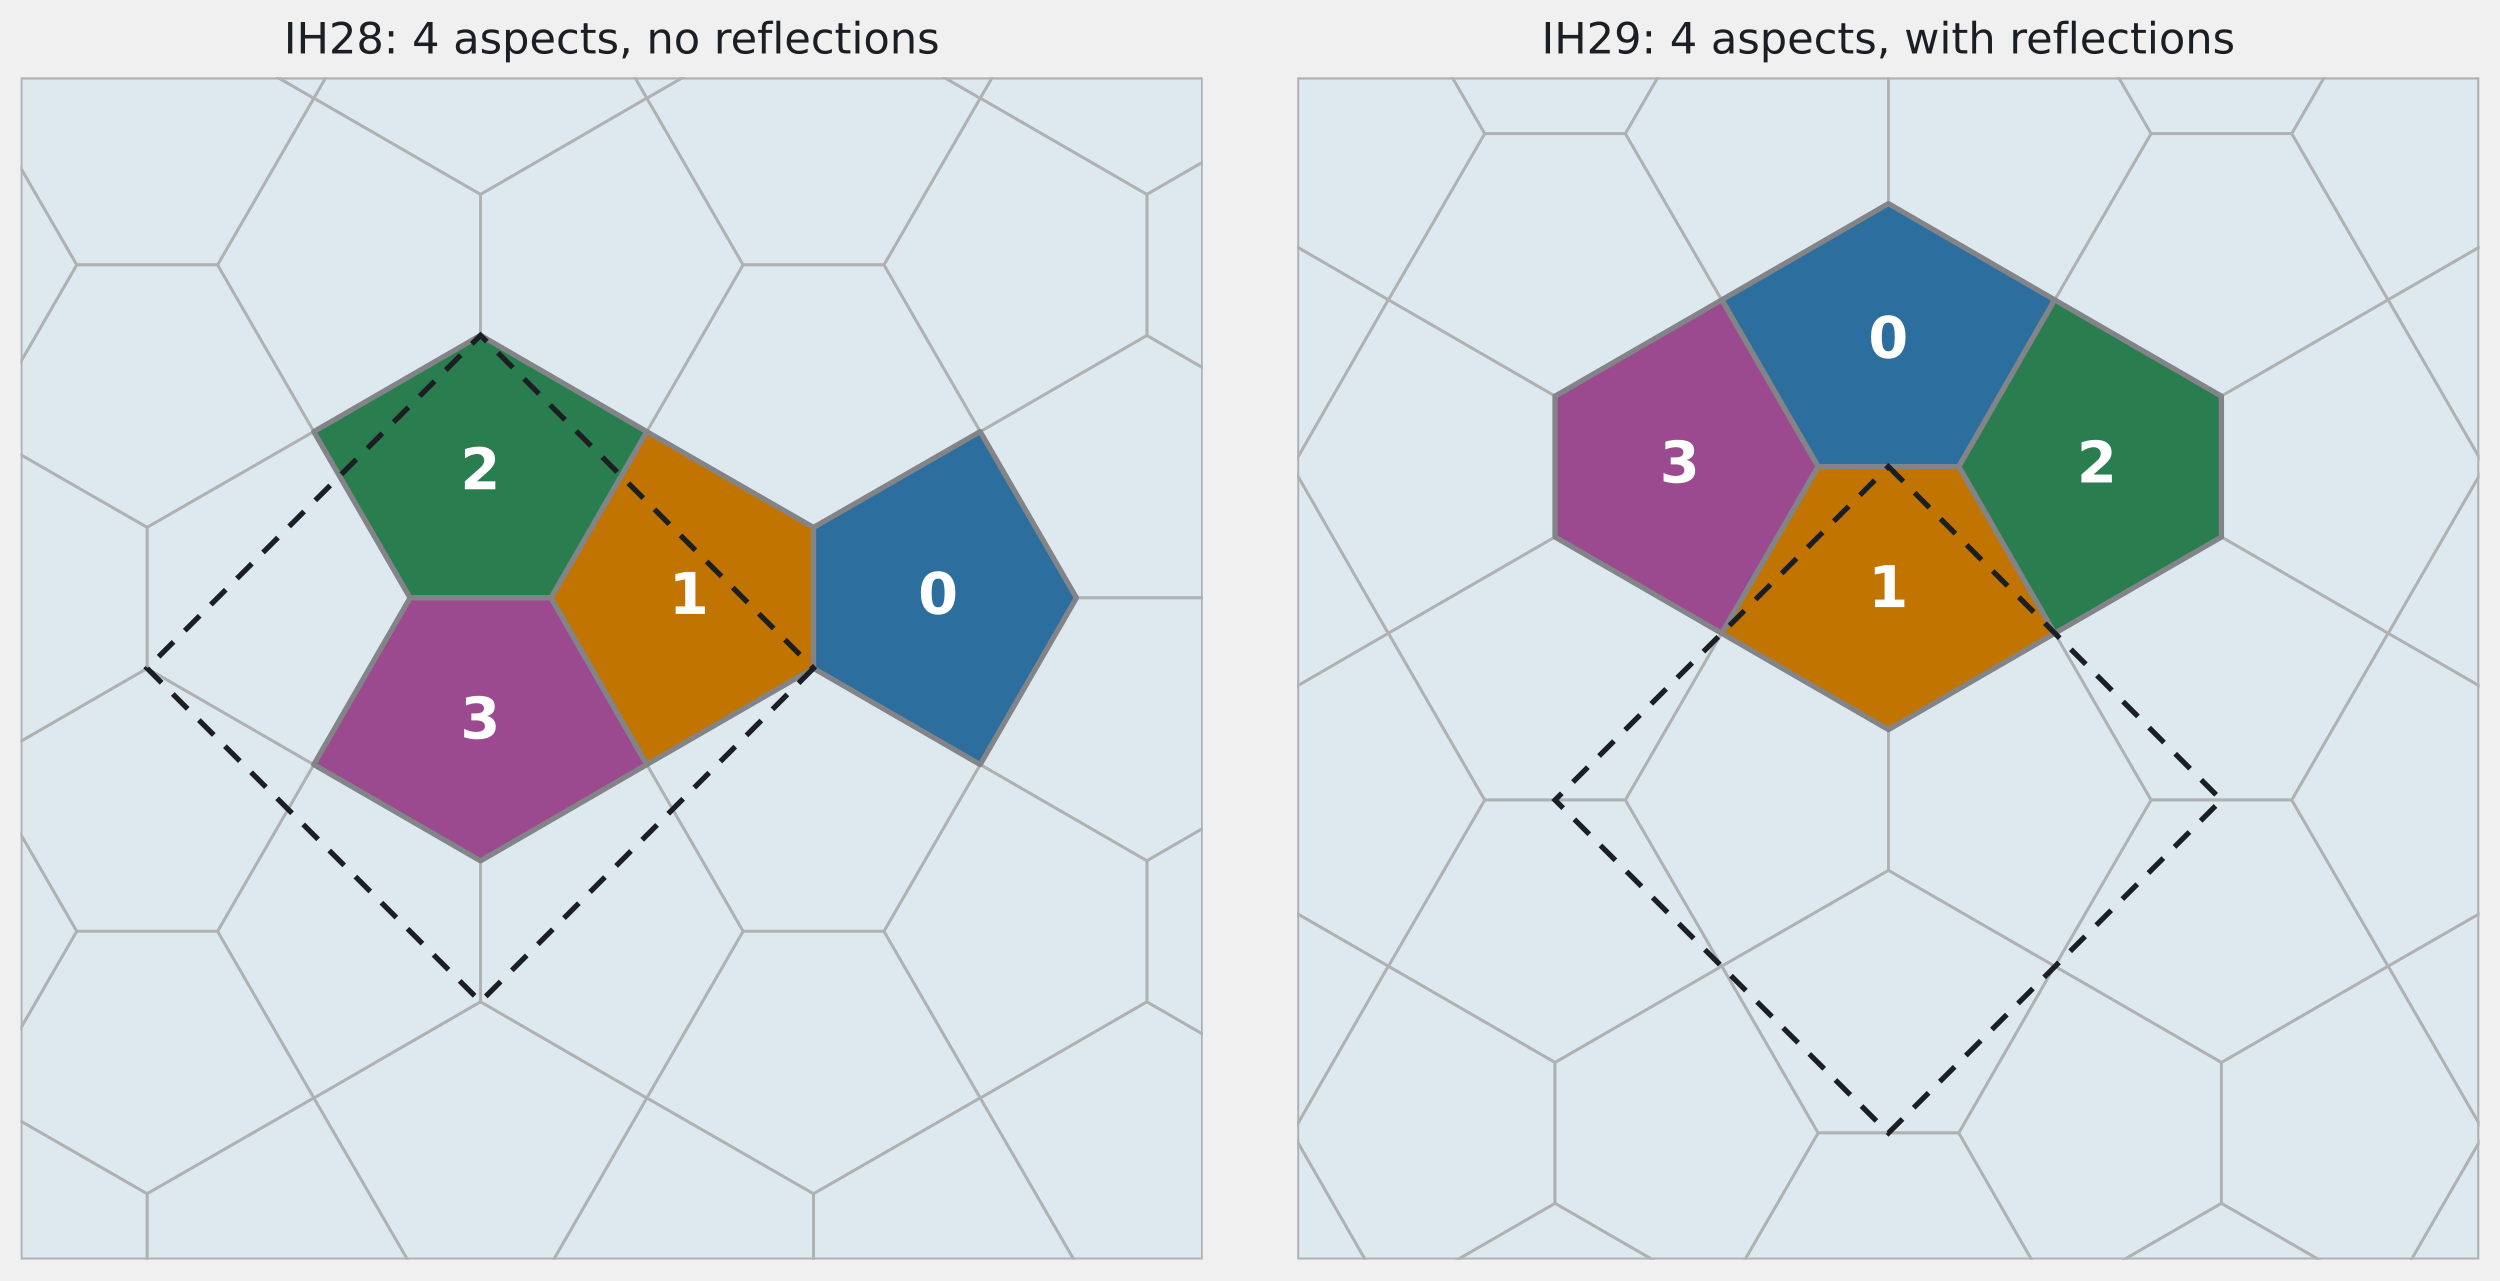
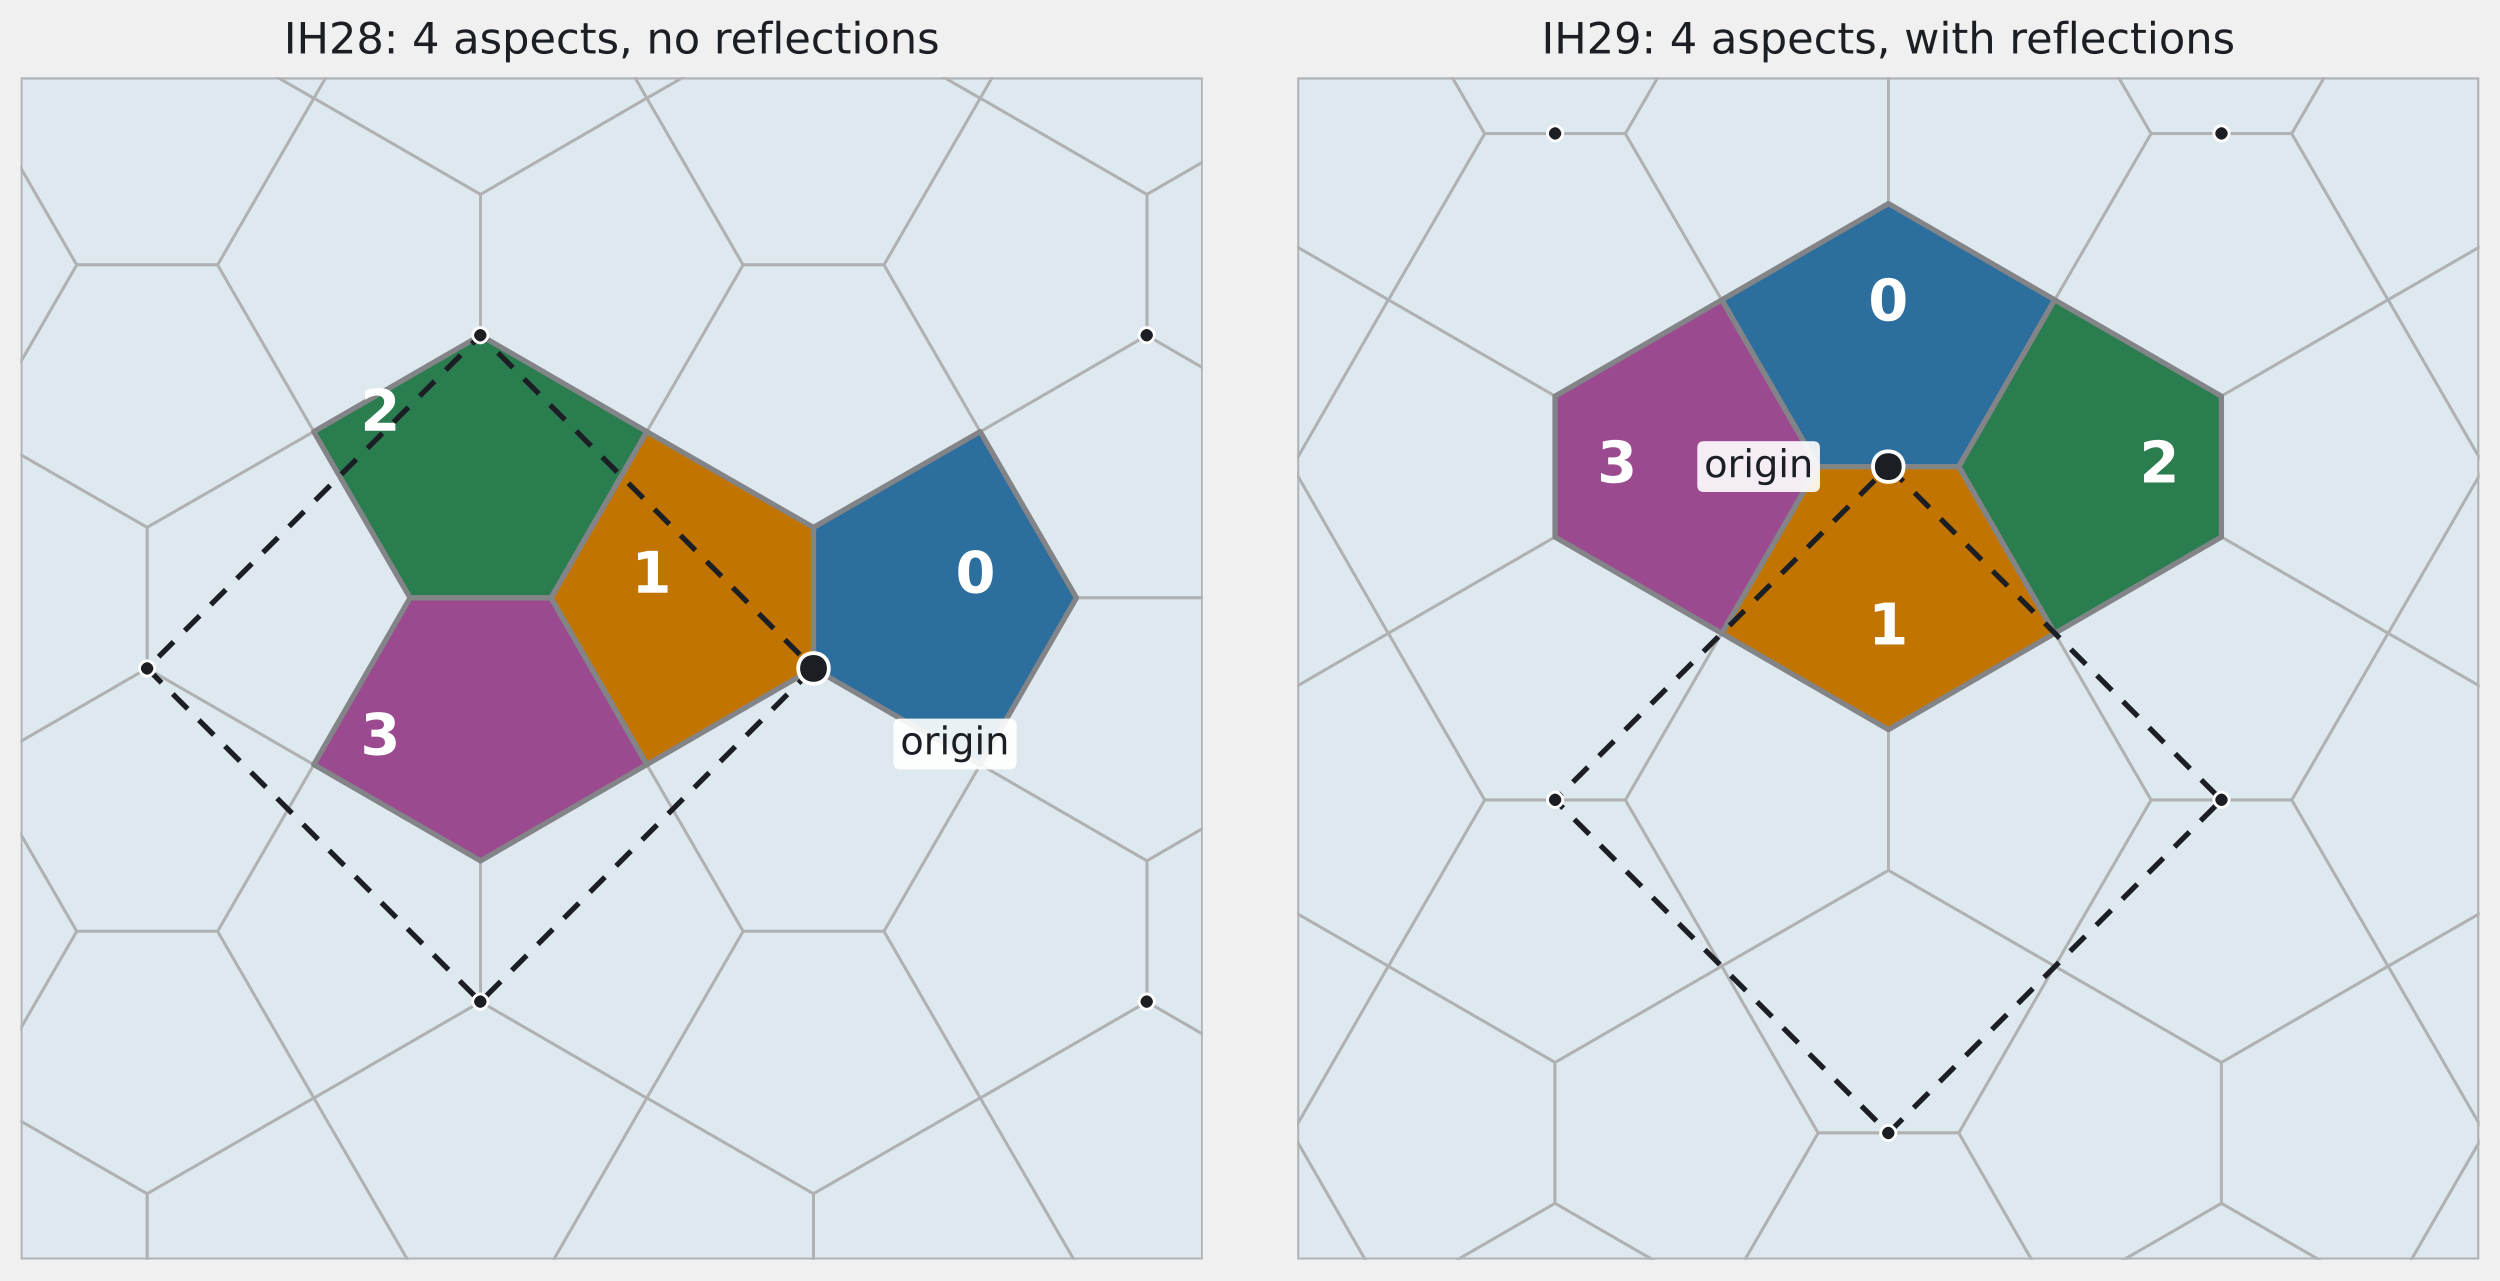
<svg xmlns="http://www.w3.org/2000/svg" xmlns:xlink="http://www.w3.org/1999/xlink" width="521.856pt" height="267.217pt" viewBox="0 0 521.856 267.217" version="1.1">
  <defs>
    <style type="text/css">*{stroke-linejoin: round; stroke-linecap: butt}</style>
  </defs>
  <g id="figure_1">
    <g id="patch_1">
      <path d="M0 267.2L521.9 267.2L521.9 0L0 0L0 267.2z" style="fill: none" />
    </g>
    <g id="axes_1">
      <g id="PolyCollection_1" clip-path="url(#pec76a1e993)" style="stroke: #afb1b2; stroke-width: 0.6">
        <path d="M254.1 -14.3L224.7 -14.3L204.6 20.5L239.4 40.6L274.1 20.5z" fill="#dde8ef" />
        <path d="M224.7 124.8L254.1 124.8L274.1 90.1L239.4 70.0L204.6 90.1z" fill="#dde8ef" />
        <path d="M254.1 124.8L224.7 124.8L204.6 159.6L239.4 179.7L274.1 159.6z" fill="#dde8ef" />
        <path d="M239.4 40.6L239.4 70.0L274.1 90.1L294.2 55.3L274.1 20.5z" fill="#dde8ef" />
        <path d="M239.4 70.0L239.4 40.6L204.6 20.5L184.5 55.3L204.6 90.1z" fill="#dde8ef" />
        <path d="M155.1 55.3L184.5 55.3L204.6 20.5L169.8 0.4L135.0 20.5z" fill="#dde8ef" />
        <path d="M184.5 55.3L155.1 55.3L135.0 90.1L169.8 110.1L204.6 90.1z" fill="#dde8ef" />
        <path d="M169.8 -29.0L169.8 0.4L204.6 20.5L224.7 -14.3L204.6 -49.0z" fill="#dde8ef" />
        <path d="M169.8 0.4L169.8 -29.0L135.0 -49.0L115.0 -14.3L135.0 20.5z" fill="#dde8ef" />
        <path d="M115.0 -14.3L85.6 -14.3L65.5 20.5L100.3 40.6L135.0 20.5z" fill="#dde8ef" />
        <path d="M224.7 263.9L254.1 263.9L274.1 229.2L239.4 209.1L204.6 229.2z" fill="#dde8ef" />
        <path d="M239.4 179.7L239.4 209.1L274.1 229.2L294.2 194.4L274.1 159.6z" fill="#dde8ef" />
        <path d="M239.4 209.1L239.4 179.7L204.6 159.6L184.5 194.4L204.6 229.2z" fill="#dde8ef" />
        <path d="M155.1 194.4L184.5 194.4L204.6 159.6L169.8 139.5L135.0 159.6z" fill="#dde8ef" />
        <path d="M184.5 194.4L155.1 194.4L135.0 229.2L169.8 249.2L204.6 229.2z" fill="#dde8ef" />
        <path d="M169.8 110.1L169.8 139.5L204.6 159.6L224.7 124.8L204.6 90.1z" fill="#dde8ef" />
        <path d="M169.8 139.5L169.8 110.1L135.0 90.1L115.0 124.8L135.0 159.6z" fill="#dde8ef" />
        <path d="M85.6 124.8L115.0 124.8L135.0 90.1L100.3 70.0L65.5 90.1z" fill="#dde8ef" />
        <path d="M115.0 124.8L85.6 124.8L65.5 159.6L100.3 179.7L135.0 159.6z" fill="#dde8ef" />
        <path d="M100.3 40.6L100.3 70.0L135.0 90.1L155.1 55.3L135.0 20.5z" fill="#dde8ef" />
        <path d="M100.3 70.0L100.3 40.6L65.5 20.5L45.4 55.3L65.5 90.1z" fill="#dde8ef" />
        <path d="M16.0 55.3L45.4 55.3L65.5 20.5L30.7 0.4L-4.1 20.5z" fill="#dde8ef" />
        <path d="M45.4 55.3L16.0 55.3L-4.1 90.1L30.7 110.1L65.5 90.1z" fill="#dde8ef" />
        <path d="M30.7 -29.0L30.7 0.4L65.5 20.5L85.6 -14.3L65.5 -49.0z" fill="#dde8ef" />
        <path d="M169.8 249.2L169.8 278.6L204.6 298.7L224.7 263.9L204.6 229.2z" fill="#dde8ef" />
        <path d="M169.8 278.6L169.8 249.2L135.0 229.2L115.0 263.9L135.0 298.7z" fill="#dde8ef" />
        <path d="M85.6 263.9L115.0 263.9L135.0 229.2L100.3 209.1L65.5 229.2z" fill="#dde8ef" />
        <path d="M100.3 179.7L100.3 209.1L135.0 229.2L155.1 194.4L135.0 159.6z" fill="#dde8ef" />
        <path d="M100.3 209.1L100.3 179.7L65.5 159.6L45.4 194.4L65.5 229.2z" fill="#dde8ef" />
        <path d="M16.0 194.4L45.4 194.4L65.5 159.6L30.7 139.5L-4.1 159.6z" fill="#dde8ef" />
        <path d="M45.4 194.4L16.0 194.4L-4.1 229.2L30.7 249.2L65.5 229.2z" fill="#dde8ef" />
        <path d="M30.7 110.1L30.7 139.5L65.5 159.6L85.6 124.8L65.5 90.1z" fill="#dde8ef" />
        <path d="M30.7 139.5L30.7 110.1L-4.1 90.1L-24.1 124.8L-4.1 159.6z" fill="#dde8ef" />
        <path d="M-38.8 40.6L-38.8 70.0L-4.1 90.1L16.0 55.3L-4.1 20.5z" fill="#dde8ef" />
        <path d="M30.7 249.2L30.7 278.6L65.5 298.7L85.6 263.9L65.5 229.2z" fill="#dde8ef" />
        <path d="M30.7 278.6L30.7 249.2L-4.1 229.2L-24.1 263.9L-4.1 298.7z" fill="#dde8ef" />
        <path d="M-38.8 179.7L-38.8 209.1L-4.1 229.2L16.0 194.4L-4.1 159.6z" fill="#dde8ef" />
      </g>
      <g id="PolyCollection_2" clip-path="url(#pec76a1e993)" style="stroke: #828487; stroke-width: 1.1">
        <path d="M169.8 110.1L169.8 139.5L204.6 159.6L224.7 124.8L204.6 90.1z" fill="#2c6e9e" />
        <path d="M169.8 139.5L169.8 110.1L135.0 90.1L115.0 124.8L135.0 159.6z" fill="#c27400" />
        <path d="M85.6 124.8L115.0 124.8L135.0 90.1L100.3 70.0L65.5 90.1z" fill="#2a7d4f" />
        <path d="M115.0 124.8L85.6 124.8L65.5 159.6L100.3 179.7L135.0 159.6z" fill="#9b4a8f" />
      </g>
      <g id="text_1">
        <g style="fill: #1b1f24" transform="translate(59.24704 11.15859) scale(0.09 -0.09)">
          <defs>
            <path id="DejaVuSans-49" d="M628 4666L1259 4666L1259 0L628 0L628 4666z" transform="scale(0.015625)" />
            <path id="DejaVuSans-48" d="M628 4666L1259 4666L1259 2753L3553 2753L3553 4666L4184 4666L4184 0L3553 0L3553 2222L1259 2222L1259 0L628 0L628 4666z" transform="scale(0.015625)" />
            <path id="DejaVuSans-32" d="M1228 531L3431 531L3431 0L469 0L469 531Q828 903 1448 1529Q2069 2156 2228 2338Q2531 2678 2651 2914Q2772 3150 2772 3378Q2772 3750 2511 3984Q2250 4219 1831 4219Q1534 4219 1204 4116Q875 4013 500 3803L500 4441Q881 4594 1212 4672Q1544 4750 1819 4750Q2544 4750 2975 4387Q3406 4025 3406 3419Q3406 3131 3298 2873Q3191 2616 2906 2266Q2828 2175 2409 1742Q1991 1309 1228 531z" transform="scale(0.015625)" />
            <path id="DejaVuSans-38" d="M2034 2216Q1584 2216 1326 1975Q1069 1734 1069 1313Q1069 891 1326 650Q1584 409 2034 409Q2484 409 2743 651Q3003 894 3003 1313Q3003 1734 2745 1975Q2488 2216 2034 2216zM1403 2484Q997 2584 770 2862Q544 3141 544 3541Q544 4100 942 4425Q1341 4750 2034 4750Q2731 4750 3128 4425Q3525 4100 3525 3541Q3525 3141 3298 2862Q3072 2584 2669 2484Q3125 2378 3379 2068Q3634 1759 3634 1313Q3634 634 3220 271Q2806 -91 2034 -91Q1263 -91 848 271Q434 634 434 1313Q434 1759 690 2068Q947 2378 1403 2484zM1172 3481Q1172 3119 1398 2916Q1625 2713 2034 2713Q2441 2713 2670 2916Q2900 3119 2900 3481Q2900 3844 2670 4047Q2441 4250 2034 4250Q1625 4250 1398 4047Q1172 3844 1172 3481z" transform="scale(0.015625)" />
            <path id="DejaVuSans-3a" d="M750 794L1409 794L1409 0L750 0L750 794zM750 3309L1409 3309L1409 2516L750 2516L750 3309z" transform="scale(0.015625)" />
            <path id="DejaVuSans-20" transform="scale(0.015625)" />
            <path id="DejaVuSans-34" d="M2419 4116L825 1625L2419 1625L2419 4116zM2253 4666L3047 4666L3047 1625L3713 1625L3713 1100L3047 1100L3047 0L2419 0L2419 1100L313 1100L313 1709L2253 4666z" transform="scale(0.015625)" />
            <path id="DejaVuSans-61" d="M2194 1759Q1497 1759 1228 1600Q959 1441 959 1056Q959 750 1161 570Q1363 391 1709 391Q2188 391 2477 730Q2766 1069 2766 1631L2766 1759L2194 1759zM3341 1997L3341 0L2766 0L2766 531Q2569 213 2275 61Q1981 -91 1556 -91Q1019 -91 701 211Q384 513 384 1019Q384 1609 779 1909Q1175 2209 1959 2209L2766 2209L2766 2266Q2766 2663 2505 2880Q2244 3097 1772 3097Q1472 3097 1187 3025Q903 2953 641 2809L641 3341Q956 3463 1253 3523Q1550 3584 1831 3584Q2591 3584 2966 3190Q3341 2797 3341 1997z" transform="scale(0.015625)" />
            <path id="DejaVuSans-73" d="M2834 3397L2834 2853Q2591 2978 2328 3040Q2066 3103 1784 3103Q1356 3103 1142 2972Q928 2841 928 2578Q928 2378 1081 2264Q1234 2150 1697 2047L1894 2003Q2506 1872 2764 1633Q3022 1394 3022 966Q3022 478 2636 193Q2250 -91 1575 -91Q1294 -91 989 -36Q684 19 347 128L347 722Q666 556 975 473Q1284 391 1588 391Q1994 391 2212 530Q2431 669 2431 922Q2431 1156 2273 1281Q2116 1406 1581 1522L1381 1569Q847 1681 609 1914Q372 2147 372 2553Q372 3047 722 3315Q1072 3584 1716 3584Q2034 3584 2315 3537Q2597 3491 2834 3397z" transform="scale(0.015625)" />
            <path id="DejaVuSans-70" d="M1159 525L1159 -1331L581 -1331L581 3500L1159 3500L1159 2969Q1341 3281 1617 3432Q1894 3584 2278 3584Q2916 3584 3314 3078Q3713 2572 3713 1747Q3713 922 3314 415Q2916 -91 2278 -91Q1894 -91 1617 61Q1341 213 1159 525zM3116 1747Q3116 2381 2855 2742Q2594 3103 2138 3103Q1681 3103 1420 2742Q1159 2381 1159 1747Q1159 1113 1420 752Q1681 391 2138 391Q2594 391 2855 752Q3116 1113 3116 1747z" transform="scale(0.015625)" />
            <path id="DejaVuSans-65" d="M3597 1894L3597 1613L953 1613Q991 1019 1311 708Q1631 397 2203 397Q2534 397 2845 478Q3156 559 3463 722L3463 178Q3153 47 2828 -22Q2503 -91 2169 -91Q1331 -91 842 396Q353 884 353 1716Q353 2575 817 3079Q1281 3584 2069 3584Q2775 3584 3186 3129Q3597 2675 3597 1894zM3022 2063Q3016 2534 2758 2815Q2500 3097 2075 3097Q1594 3097 1305 2825Q1016 2553 972 2059L3022 2063z" transform="scale(0.015625)" />
            <path id="DejaVuSans-63" d="M3122 3366L3122 2828Q2878 2963 2633 3030Q2388 3097 2138 3097Q1578 3097 1268 2742Q959 2388 959 1747Q959 1106 1268 751Q1578 397 2138 397Q2388 397 2633 464Q2878 531 3122 666L3122 134Q2881 22 2623 -34Q2366 -91 2075 -91Q1284 -91 818 406Q353 903 353 1747Q353 2603 823 3093Q1294 3584 2113 3584Q2378 3584 2631 3529Q2884 3475 3122 3366z" transform="scale(0.015625)" />
            <path id="DejaVuSans-74" d="M1172 4494L1172 3500L2356 3500L2356 3053L1172 3053L1172 1153Q1172 725 1289 603Q1406 481 1766 481L2356 481L2356 0L1766 0Q1100 0 847 248Q594 497 594 1153L594 3053L172 3053L172 3500L594 3500L594 4494L1172 4494z" transform="scale(0.015625)" />
            <path id="DejaVuSans-2c" d="M750 794L1409 794L1409 256L897 -744L494 -744L750 256L750 794z" transform="scale(0.015625)" />
            <path id="DejaVuSans-6e" d="M3513 2113L3513 0L2938 0L2938 2094Q2938 2591 2744 2837Q2550 3084 2163 3084Q1697 3084 1428 2787Q1159 2491 1159 1978L1159 0L581 0L581 3500L1159 3500L1159 2956Q1366 3272 1645 3428Q1925 3584 2291 3584Q2894 3584 3203 3211Q3513 2838 3513 2113z" transform="scale(0.015625)" />
            <path id="DejaVuSans-6f" d="M1959 3097Q1497 3097 1228 2736Q959 2375 959 1747Q959 1119 1226 758Q1494 397 1959 397Q2419 397 2687 759Q2956 1122 2956 1747Q2956 2369 2687 2733Q2419 3097 1959 3097zM1959 3584Q2709 3584 3137 3096Q3566 2609 3566 1747Q3566 888 3137 398Q2709 -91 1959 -91Q1206 -91 779 398Q353 888 353 1747Q353 2609 779 3096Q1206 3584 1959 3584z" transform="scale(0.015625)" />
            <path id="DejaVuSans-72" d="M2631 2963Q2534 3019 2420 3045Q2306 3072 2169 3072Q1681 3072 1420 2755Q1159 2438 1159 1844L1159 0L581 0L581 3500L1159 3500L1159 2956Q1341 3275 1631 3429Q1922 3584 2338 3584Q2397 3584 2469 3576Q2541 3569 2628 3553L2631 2963z" transform="scale(0.015625)" />
            <path id="DejaVuSans-66" d="M2375 4863L2375 4384L1825 4384Q1516 4384 1395 4259Q1275 4134 1275 3809L1275 3500L2222 3500L2222 3053L1275 3053L1275 0L697 0L697 3053L147 3053L147 3500L697 3500L697 3744Q697 4328 969 4595Q1241 4863 1831 4863L2375 4863z" transform="scale(0.015625)" />
            <path id="DejaVuSans-6c" d="M603 4863L1178 4863L1178 0L603 0L603 4863z" transform="scale(0.015625)" />
            <path id="DejaVuSans-69" d="M603 3500L1178 3500L1178 0L603 0L603 3500zM603 4863L1178 4863L1178 4134L603 4134L603 4863z" transform="scale(0.015625)" />
          </defs>
          <use xlink:href="#DejaVuSans-49" />
          <use xlink:href="#DejaVuSans-48" transform="translate(29.49219 0)" />
          <use xlink:href="#DejaVuSans-32" transform="translate(104.6875 0)" />
          <use xlink:href="#DejaVuSans-38" transform="translate(168.3105 0)" />
          <use xlink:href="#DejaVuSans-3a" transform="translate(231.9336 0)" />
          <use xlink:href="#DejaVuSans-20" transform="translate(265.625 0)" />
          <use xlink:href="#DejaVuSans-34" transform="translate(297.4121 0)" />
          <use xlink:href="#DejaVuSans-20" transform="translate(361.0352 0)" />
          <use xlink:href="#DejaVuSans-61" transform="translate(392.8223 0)" />
          <use xlink:href="#DejaVuSans-73" transform="translate(454.1016 0)" />
          <use xlink:href="#DejaVuSans-70" transform="translate(506.2012 0)" />
          <use xlink:href="#DejaVuSans-65" transform="translate(569.6777 0)" />
          <use xlink:href="#DejaVuSans-63" transform="translate(631.2012 0)" />
          <use xlink:href="#DejaVuSans-74" transform="translate(686.1816 0)" />
          <use xlink:href="#DejaVuSans-73" transform="translate(725.3906 0)" />
          <use xlink:href="#DejaVuSans-2c" transform="translate(777.4902 0)" />
          <use xlink:href="#DejaVuSans-20" transform="translate(809.2773 0)" />
          <use xlink:href="#DejaVuSans-6e" transform="translate(841.0645 0)" />
          <use xlink:href="#DejaVuSans-6f" transform="translate(904.4434 0)" />
          <use xlink:href="#DejaVuSans-20" transform="translate(965.625 0)" />
          <use xlink:href="#DejaVuSans-72" transform="translate(997.4121 0)" />
          <use xlink:href="#DejaVuSans-65" transform="translate(1036.275 0)" />
          <use xlink:href="#DejaVuSans-66" transform="translate(1097.799 0)" />
          <use xlink:href="#DejaVuSans-6c" transform="translate(1133.004 0)" />
          <use xlink:href="#DejaVuSans-65" transform="translate(1160.787 0)" />
          <use xlink:href="#DejaVuSans-63" transform="translate(1222.311 0)" />
          <use xlink:href="#DejaVuSans-74" transform="translate(1277.291 0)" />
          <use xlink:href="#DejaVuSans-69" transform="translate(1316.5 0)" />
          <use xlink:href="#DejaVuSans-6f" transform="translate(1344.283 0)" />
          <use xlink:href="#DejaVuSans-6e" transform="translate(1405.465 0)" />
          <use xlink:href="#DejaVuSans-73" transform="translate(1468.844 0)" />
        </g>
      </g>
      <g id="text_2">
-         <g style="fill: #ffffff" transform="translate(191.6514 128.1412) scale(0.12 -0.12)">
+         <g style="fill: #ffffff" transform="translate(199.4551 123.7318) scale(0.12 -0.12)">
          <defs>
            <path id="DejaVuSans-Bold-30" d="M2944 2338Q2944 3213 2780 3570Q2616 3928 2228 3928Q1841 3928 1675 3570Q1509 3213 1509 2338Q1509 1453 1675 1090Q1841 728 2228 728Q2613 728 2778 1090Q2944 1453 2944 2338zM4147 2328Q4147 1169 3647 539Q3147 -91 2228 -91Q1306 -91 806 539Q306 1169 306 2328Q306 3491 806 4120Q1306 4750 2228 4750Q3147 4750 3647 4120Q4147 3491 4147 2328z" transform="scale(0.015625)" />
          </defs>
          <use xlink:href="#DejaVuSans-Bold-30" />
        </g>
      </g>
      <g id="text_3">
-         <g style="fill: #ffffff" transform="translate(139.6267 128.1412) scale(0.12 -0.12)">
+         <g style="fill: #ffffff" transform="translate(131.823 123.7318) scale(0.12 -0.12)">
          <defs>
            <path id="DejaVuSans-Bold-31" d="M750 831L1813 831L1813 3847L722 3622L722 4441L1806 4666L2950 4666L2950 831L4013 831L4013 0L750 0L750 831z" transform="scale(0.015625)" />
          </defs>
          <use xlink:href="#DejaVuSans-Bold-31" />
        </g>
      </g>
      <g id="text_4">
-         <g style="fill: #ffffff" transform="translate(96.08789 102.1288) scale(0.12 -0.12)">
+         <g style="fill: #ffffff" transform="translate(75.22253 89.91576) scale(0.12 -0.12)">
          <defs>
            <path id="DejaVuSans-Bold-32" d="M1844 884L3897 884L3897 0L506 0L506 884L2209 2388Q2438 2594 2547 2791Q2656 2988 2656 3200Q2656 3528 2436 3728Q2216 3928 1850 3928Q1569 3928 1234 3808Q900 3688 519 3450L519 4475Q925 4609 1322 4679Q1719 4750 2100 4750Q2938 4750 3402 4381Q3866 4013 3866 3353Q3866 2972 3669 2642Q3472 2313 2841 1759L1844 884z" transform="scale(0.015625)" />
          </defs>
          <use xlink:href="#DejaVuSans-Bold-32" />
        </g>
      </g>
      <g id="text_5">
-         <g style="fill: #ffffff" transform="translate(96.08789 154.1535) scale(0.12 -0.12)">
+         <g style="fill: #ffffff" transform="translate(75.22253 157.5479) scale(0.12 -0.12)">
          <defs>
            <path id="DejaVuSans-Bold-33" d="M2981 2516Q3453 2394 3698 2092Q3944 1791 3944 1325Q3944 631 3412 270Q2881 -91 1863 -91Q1503 -91 1142 -33Q781 25 428 141L428 1069Q766 900 1098 814Q1431 728 1753 728Q2231 728 2486 893Q2741 1059 2741 1369Q2741 1688 2480 1852Q2219 2016 1709 2016L1228 2016L1228 2791L1734 2791Q2188 2791 2409 2933Q2631 3075 2631 3366Q2631 3634 2415 3781Q2200 3928 1806 3928Q1516 3928 1219 3862Q922 3797 628 3669L628 4550Q984 4650 1334 4700Q1684 4750 2022 4750Q2931 4750 3382 4451Q3834 4153 3834 3553Q3834 3144 3618 2883Q3403 2622 2981 2516z" transform="scale(0.015625)" />
          </defs>
          <use xlink:href="#DejaVuSans-Bold-33" />
        </g>
      </g>
      <g id="patch_2">
        <path d="M169.8 139.5L100.3 209.1L30.7 139.5L100.3 70.0L169.8 139.5z" clip-path="url(#pec76a1e993)" style="fill: none; stroke-dasharray: 4.4,3.3; stroke-dashoffset: 0; stroke: #1b1f24; stroke-width: 1.1; stroke-linejoin: miter" />
      </g>
+       <g id="line2d_1">
+         <defs>
+           <path id="m4764dfd41d" d="M0 1.6C0.4 1.6 0.8 1.4 1.1 1.1C1.4 0.8 1.6 0.4 1.6 0C1.6 -0.4 1.4 -0.8 1.1 -1.1C0.8 -1.4 0.4 -1.6 0 -1.6C-0.4 -1.6 -0.8 -1.4 -1.1 -1.1C-1.4 -0.8 -1.6 -0.4 -1.6 0C-1.6 0.4 -1.4 0.8 -1.1 1.1C-0.8 1.4 -0.4 1.6 0 1.6z" style="stroke: #ffffff; stroke-width: 0.6" />
+         </defs>
+         <g clip-path="url(#pec76a1e993)">
+           <use xlink:href="#m4764dfd41d" x="239.365" y="69.977" style="fill: #1b1f24; stroke: #ffffff; stroke-width: 0.6" />
+           <use xlink:href="#m4764dfd41d" x="239.365" y="209.079" style="fill: #1b1f24; stroke: #ffffff; stroke-width: 0.6" />
+           <use xlink:href="#m4764dfd41d" x="169.814" y="139.528" style="fill: #1b1f24; stroke: #ffffff; stroke-width: 0.6" />
+           <use xlink:href="#m4764dfd41d" x="100.263" y="69.977" style="fill: #1b1f24; stroke: #ffffff; stroke-width: 0.6" />
+           <use xlink:href="#m4764dfd41d" x="100.263" y="209.079" style="fill: #1b1f24; stroke: #ffffff; stroke-width: 0.6" />
+           <use xlink:href="#m4764dfd41d" x="30.711" y="139.528" style="fill: #1b1f24; stroke: #ffffff; stroke-width: 0.6" />
+         </g>
+       </g>
+       <g id="line2d_2">
+         <defs>
+           <path id="m0e32324cda" d="M0 3.2C0.9 3.2 1.7 2.9 2.3 2.3C2.9 1.7 3.2 0.9 3.2 0C3.2 -0.9 2.9 -1.7 2.3 -2.3C1.7 -2.9 0.9 -3.2 0 -3.2C-0.9 -3.2 -1.7 -2.9 -2.3 -2.3C-2.9 -1.7 -3.2 -0.9 -3.2 0C-3.2 0.9 -2.9 1.7 -2.3 2.3C-1.7 2.9 -0.9 3.2 0 3.2z" style="stroke: #ffffff; stroke-width: 0.8" />
+         </defs>
+         <g clip-path="url(#pec76a1e993)">
+           <use xlink:href="#m0e32324cda" x="169.814" y="139.528" style="fill: #1b1f24; stroke: #ffffff; stroke-width: 0.8" />
+         </g>
+       </g>
      <g id="patch_3">
        <path d="M4.3 262.9L251.1 262.9L251.1 16.2L4.3 16.2L4.3 262.9z" clip-path="url(#pec76a1e993)" style="fill: none; stroke: #afb1b2; stroke-width: 0.8; stroke-linejoin: miter" />
+       </g>
+       <g id="text_6">
+         <g id="patch_4">
+           <path d="M187.9 160.6L210.7 160.6Q212.2 160.6 212.2 159.1L212.2 151.4Q212.2 150.0 210.7 150.0L187.9 150.0Q186.5 150.0 186.5 151.4L186.5 159.1Q186.5 160.6 187.9 160.6z" style="fill: #ffffff; opacity: 0.9" />
+         </g>
+         <g style="fill: #1b1f24" transform="translate(187.9331 157.473) scale(0.08 -0.08)">
+           <defs>
+             <path id="DejaVuSans-67" d="M2906 1791Q2906 2416 2648 2759Q2391 3103 1925 3103Q1463 3103 1205 2759Q947 2416 947 1791Q947 1169 1205 825Q1463 481 1925 481Q2391 481 2648 825Q2906 1169 2906 1791zM3481 434Q3481 -459 3084 -895Q2688 -1331 1869 -1331Q1566 -1331 1297 -1286Q1028 -1241 775 -1147L775 -588Q1028 -725 1275 -790Q1522 -856 1778 -856Q2344 -856 2625 -561Q2906 -266 2906 331L2906 616Q2728 306 2450 153Q2172 0 1784 0Q1141 0 747 490Q353 981 353 1791Q353 2603 747 3093Q1141 3584 1784 3584Q2172 3584 2450 3431Q2728 3278 2906 2969L2906 3500L3481 3500L3481 434z" transform="scale(0.015625)" />
+           </defs>
+           <use xlink:href="#DejaVuSans-6f" />
+           <use xlink:href="#DejaVuSans-72" transform="translate(61.18164 0)" />
+           <use xlink:href="#DejaVuSans-69" transform="translate(102.2949 0)" />
+           <use xlink:href="#DejaVuSans-67" transform="translate(130.0781 0)" />
+           <use xlink:href="#DejaVuSans-69" transform="translate(193.5547 0)" />
+           <use xlink:href="#DejaVuSans-6e" transform="translate(221.3379 0)" />
+         </g>
      </g>
    </g>
    <g id="axes_2">
      <g id="PolyCollection_3" clip-path="url(#pe9ab7da9fc)" style="stroke: #afb1b2; stroke-width: 0.6">
        <path d="M309.9 27.9L339.3 27.9L359.4 -6.9L324.6 -27.0L289.8 -6.9z" fill="#dde8ef" />
        <path d="M339.3 27.9L309.9 27.9L289.8 62.6L324.6 82.7L359.4 62.6z" fill="#dde8ef" />
        <path d="M394.2 42.5L394.2 13.2L359.4 -6.9L339.3 27.9L359.4 62.6z" fill="#dde8ef" />
        <path d="M255.1 42.5L255.1 13.2L289.8 -6.9L309.9 27.9L289.8 62.6z" fill="#dde8ef" />
        <path d="M240.4 97.4L269.8 97.4L289.8 62.6L255.1 42.5L220.3 62.6z" fill="#dde8ef" />
        <path d="M269.8 97.4L240.4 97.4L220.3 132.2L255.1 152.3L289.8 132.2z" fill="#dde8ef" />
        <path d="M324.6 112.1L324.6 82.7L289.8 62.6L269.8 97.4L289.8 132.2z" fill="#dde8ef" />
        <path d="M449.0 27.9L478.4 27.9L498.5 -6.9L463.7 -27.0L428.9 -6.9z" fill="#dde8ef" />
        <path d="M478.4 27.9L449.0 27.9L428.9 62.6L463.7 82.7L498.5 62.6z" fill="#dde8ef" />
        <path d="M533.3 42.5L533.3 13.2L498.5 -6.9L478.4 27.9L498.5 62.6z" fill="#dde8ef" />
        <path d="M394.2 42.5L394.2 13.2L428.9 -6.9L449.0 27.9L428.9 62.6z" fill="#dde8ef" />
        <path d="M379.5 97.4L408.9 97.4L428.9 62.6L394.2 42.5L359.4 62.6z" fill="#dde8ef" />
        <path d="M408.9 97.4L379.5 97.4L359.4 132.2L394.2 152.3L428.9 132.2z" fill="#dde8ef" />
        <path d="M463.7 112.1L463.7 82.7L428.9 62.6L408.9 97.4L428.9 132.2z" fill="#dde8ef" />
        <path d="M324.6 112.1L324.6 82.7L359.4 62.6L379.5 97.4L359.4 132.2z" fill="#dde8ef" />
        <path d="M309.9 167.0L339.3 167.0L359.4 132.2L324.6 112.1L289.8 132.2z" fill="#dde8ef" />
        <path d="M339.3 167.0L309.9 167.0L289.8 201.7L324.6 221.8L359.4 201.7z" fill="#dde8ef" />
        <path d="M394.2 181.7L394.2 152.3L359.4 132.2L339.3 167.0L359.4 201.7z" fill="#dde8ef" />
        <path d="M255.1 181.7L255.1 152.3L289.8 132.2L309.9 167.0L289.8 201.7z" fill="#dde8ef" />
        <path d="M240.4 236.5L269.8 236.5L289.8 201.7L255.1 181.7L220.3 201.7z" fill="#dde8ef" />
        <path d="M269.8 236.5L240.4 236.5L220.3 271.3L255.1 291.4L289.8 271.3z" fill="#dde8ef" />
        <path d="M324.6 251.2L324.6 221.8L289.8 201.7L269.8 236.5L289.8 271.3z" fill="#dde8ef" />
        <path d="M518.6 97.4L548.0 97.4L568.0 62.6L533.3 42.5L498.5 62.6z" fill="#dde8ef" />
        <path d="M548.0 97.4L518.6 97.4L498.5 132.2L533.3 152.3L568.0 132.2z" fill="#dde8ef" />
        <path d="M463.7 112.1L463.7 82.7L498.5 62.6L518.6 97.4L498.5 132.2z" fill="#dde8ef" />
        <path d="M449.0 167.0L478.4 167.0L498.5 132.2L463.7 112.1L428.9 132.2z" fill="#dde8ef" />
        <path d="M478.4 167.0L449.0 167.0L428.9 201.7L463.7 221.8L498.5 201.7z" fill="#dde8ef" />
        <path d="M533.3 181.7L533.3 152.3L498.5 132.2L478.4 167.0L498.5 201.7z" fill="#dde8ef" />
        <path d="M394.2 181.7L394.2 152.3L428.9 132.2L449.0 167.0L428.9 201.7z" fill="#dde8ef" />
        <path d="M379.5 236.5L408.9 236.5L428.9 201.7L394.2 181.7L359.4 201.7z" fill="#dde8ef" />
        <path d="M408.9 236.5L379.5 236.5L359.4 271.3L394.2 291.4L428.9 271.3z" fill="#dde8ef" />
        <path d="M463.7 251.2L463.7 221.8L428.9 201.7L408.9 236.5L428.9 271.3z" fill="#dde8ef" />
        <path d="M324.6 251.2L324.6 221.8L359.4 201.7L379.5 236.5L359.4 271.3z" fill="#dde8ef" />
        <path d="M309.9 306.1L339.3 306.1L359.4 271.3L324.6 251.2L289.8 271.3z" fill="#dde8ef" />
        <path d="M518.6 236.5L548.0 236.5L568.0 201.7L533.3 181.7L498.5 201.7z" fill="#dde8ef" />
        <path d="M548.0 236.5L518.6 236.5L498.5 271.3L533.3 291.4L568.0 271.3z" fill="#dde8ef" />
        <path d="M463.7 251.2L463.7 221.8L498.5 201.7L518.6 236.5L498.5 271.3z" fill="#dde8ef" />
        <path d="M449.0 306.1L478.4 306.1L498.5 271.3L463.7 251.2L428.9 271.3z" fill="#dde8ef" />
      </g>
      <g id="PolyCollection_4" clip-path="url(#pe9ab7da9fc)" style="stroke: #828487; stroke-width: 1.1">
        <path d="M379.5 97.4L408.9 97.4L428.9 62.6L394.2 42.5L359.4 62.6z" fill="#2c6e9e" />
        <path d="M408.9 97.4L379.5 97.4L359.4 132.2L394.2 152.3L428.9 132.2z" fill="#c27400" />
        <path d="M463.7 112.1L463.7 82.7L428.9 62.6L408.9 97.4L428.9 132.2z" fill="#2a7d4f" />
        <path d="M324.6 112.1L324.6 82.7L359.4 62.6L379.5 97.4L359.4 132.2z" fill="#9b4a8f" />
      </g>
-       <g id="text_6">
+       <g id="text_7">
        <g style="fill: #1b1f24" transform="translate(321.7836 11.15859) scale(0.09 -0.09)">
          <defs>
            <path id="DejaVuSans-39" d="M703 97L703 672Q941 559 1184 500Q1428 441 1663 441Q2288 441 2617 861Q2947 1281 2994 2138Q2813 1869 2534 1725Q2256 1581 1919 1581Q1219 1581 811 2004Q403 2428 403 3163Q403 3881 828 4315Q1253 4750 1959 4750Q2769 4750 3195 4129Q3622 3509 3622 2328Q3622 1225 3098 567Q2575 -91 1691 -91Q1453 -91 1209 -44Q966 3 703 97zM1959 2075Q2384 2075 2632 2365Q2881 2656 2881 3163Q2881 3666 2632 3958Q2384 4250 1959 4250Q1534 4250 1286 3958Q1038 3666 1038 3163Q1038 2656 1286 2365Q1534 2075 1959 2075z" transform="scale(0.015625)" />
            <path id="DejaVuSans-77" d="M269 3500L844 3500L1563 769L2278 3500L2956 3500L3675 769L4391 3500L4966 3500L4050 0L3372 0L2619 2869L1863 0L1184 0L269 3500z" transform="scale(0.015625)" />
            <path id="DejaVuSans-68" d="M3513 2113L3513 0L2938 0L2938 2094Q2938 2591 2744 2837Q2550 3084 2163 3084Q1697 3084 1428 2787Q1159 2491 1159 1978L1159 0L581 0L581 4863L1159 4863L1159 2956Q1366 3272 1645 3428Q1925 3584 2291 3584Q2894 3584 3203 3211Q3513 2838 3513 2113z" transform="scale(0.015625)" />
          </defs>
          <use xlink:href="#DejaVuSans-49" />
          <use xlink:href="#DejaVuSans-48" transform="translate(29.49219 0)" />
          <use xlink:href="#DejaVuSans-32" transform="translate(104.6875 0)" />
          <use xlink:href="#DejaVuSans-39" transform="translate(168.3105 0)" />
          <use xlink:href="#DejaVuSans-3a" transform="translate(231.9336 0)" />
          <use xlink:href="#DejaVuSans-20" transform="translate(265.625 0)" />
          <use xlink:href="#DejaVuSans-34" transform="translate(297.4121 0)" />
          <use xlink:href="#DejaVuSans-20" transform="translate(361.0352 0)" />
          <use xlink:href="#DejaVuSans-61" transform="translate(392.8223 0)" />
          <use xlink:href="#DejaVuSans-73" transform="translate(454.1016 0)" />
          <use xlink:href="#DejaVuSans-70" transform="translate(506.2012 0)" />
          <use xlink:href="#DejaVuSans-65" transform="translate(569.6777 0)" />
          <use xlink:href="#DejaVuSans-63" transform="translate(631.2012 0)" />
          <use xlink:href="#DejaVuSans-74" transform="translate(686.1816 0)" />
          <use xlink:href="#DejaVuSans-73" transform="translate(725.3906 0)" />
          <use xlink:href="#DejaVuSans-2c" transform="translate(777.4902 0)" />
          <use xlink:href="#DejaVuSans-20" transform="translate(809.2773 0)" />
          <use xlink:href="#DejaVuSans-77" transform="translate(841.0645 0)" />
          <use xlink:href="#DejaVuSans-69" transform="translate(922.8516 0)" />
          <use xlink:href="#DejaVuSans-74" transform="translate(950.6348 0)" />
          <use xlink:href="#DejaVuSans-68" transform="translate(989.8438 0)" />
          <use xlink:href="#DejaVuSans-20" transform="translate(1053.223 0)" />
          <use xlink:href="#DejaVuSans-72" transform="translate(1085.01 0)" />
          <use xlink:href="#DejaVuSans-65" transform="translate(1123.873 0)" />
          <use xlink:href="#DejaVuSans-66" transform="translate(1185.396 0)" />
          <use xlink:href="#DejaVuSans-6c" transform="translate(1220.602 0)" />
          <use xlink:href="#DejaVuSans-65" transform="translate(1248.385 0)" />
          <use xlink:href="#DejaVuSans-63" transform="translate(1309.908 0)" />
          <use xlink:href="#DejaVuSans-74" transform="translate(1364.889 0)" />
          <use xlink:href="#DejaVuSans-69" transform="translate(1404.098 0)" />
          <use xlink:href="#DejaVuSans-6f" transform="translate(1431.881 0)" />
          <use xlink:href="#DejaVuSans-6e" transform="translate(1493.062 0)" />
          <use xlink:href="#DejaVuSans-73" transform="translate(1556.441 0)" />
        </g>
      </g>
-       <g id="text_7">
-         <g style="fill: #ffffff" transform="translate(389.9921 74.70218) scale(0.12 -0.12)">
+       <g id="text_8">
+         <g style="fill: #ffffff" transform="translate(389.9921 66.89848) scale(0.12 -0.12)">
          <use xlink:href="#DejaVuSans-Bold-30" />
        </g>
      </g>
-       <g id="text_8">
-         <g style="fill: #ffffff" transform="translate(389.9921 126.7269) scale(0.12 -0.12)">
+       <g id="text_9">
+         <g style="fill: #ffffff" transform="translate(389.9921 134.5306) scale(0.12 -0.12)">
          <use xlink:href="#DejaVuSans-Bold-31" />
        </g>
      </g>
-       <g id="text_9">
-         <g style="fill: #ffffff" transform="translate(433.5309 100.7145) scale(0.12 -0.12)">
+       <g id="text_10">
+         <g style="fill: #ffffff" transform="translate(446.5926 100.7145) scale(0.12 -0.12)">
          <use xlink:href="#DejaVuSans-Bold-32" />
        </g>
      </g>
-       <g id="text_10">
-         <g style="fill: #ffffff" transform="translate(346.4532 100.7145) scale(0.12 -0.12)">
+       <g id="text_11">
+         <g style="fill: #ffffff" transform="translate(333.3916 100.7145) scale(0.12 -0.12)">
          <use xlink:href="#DejaVuSans-Bold-33" />
        </g>
      </g>
-       <g id="patch_4">
+       <g id="patch_5">
        <path d="M394.2 97.4L463.7 167.0L394.2 236.5L324.6 167.0L394.2 97.4z" clip-path="url(#pe9ab7da9fc)" style="fill: none; stroke-dasharray: 4.4,3.3; stroke-dashoffset: 0; stroke: #1b1f24; stroke-width: 1.1; stroke-linejoin: miter" />
      </g>
-       <g id="patch_5">
+       <g id="line2d_3">
+         <g clip-path="url(#pe9ab7da9fc)">
+           <use xlink:href="#m4764dfd41d" x="324.616" y="27.852" style="fill: #1b1f24; stroke: #ffffff; stroke-width: 0.6" />
+           <use xlink:href="#m4764dfd41d" x="463.718" y="27.852" style="fill: #1b1f24; stroke: #ffffff; stroke-width: 0.6" />
+           <use xlink:href="#m4764dfd41d" x="394.167" y="97.403" style="fill: #1b1f24; stroke: #ffffff; stroke-width: 0.6" />
+           <use xlink:href="#m4764dfd41d" x="324.616" y="166.954" style="fill: #1b1f24; stroke: #ffffff; stroke-width: 0.6" />
+           <use xlink:href="#m4764dfd41d" x="463.718" y="166.954" style="fill: #1b1f24; stroke: #ffffff; stroke-width: 0.6" />
+           <use xlink:href="#m4764dfd41d" x="394.167" y="236.506" style="fill: #1b1f24; stroke: #ffffff; stroke-width: 0.6" />
+         </g>
+       </g>
+       <g id="line2d_4">
+         <g clip-path="url(#pe9ab7da9fc)">
+           <use xlink:href="#m0e32324cda" x="394.167" y="97.403" style="fill: #1b1f24; stroke: #ffffff; stroke-width: 0.8" />
+         </g>
+       </g>
+       <g id="patch_6">
        <path d="M270.8 262.9L517.5 262.9L517.5 16.2L270.8 16.2L270.8 262.9z" clip-path="url(#pe9ab7da9fc)" style="fill: none; stroke: #afb1b2; stroke-width: 0.8; stroke-linejoin: miter" />
+       </g>
+       <g id="text_12">
+         <g id="patch_7">
+           <path d="M355.7 102.7L378.5 102.7Q379.9 102.7 379.9 101.3L379.9 93.5Q379.9 92.1 378.5 92.1L355.7 92.1Q354.3 92.1 354.3 93.5L354.3 101.3Q354.3 102.7 355.7 102.7z" style="fill: #ffffff; opacity: 0.9" />
+         </g>
+         <g style="fill: #1b1f24" transform="translate(355.7289 99.61078) scale(0.08 -0.08)">
+           <use xlink:href="#DejaVuSans-6f" />
+           <use xlink:href="#DejaVuSans-72" transform="translate(61.18164 0)" />
+           <use xlink:href="#DejaVuSans-69" transform="translate(102.2949 0)" />
+           <use xlink:href="#DejaVuSans-67" transform="translate(130.0781 0)" />
+           <use xlink:href="#DejaVuSans-69" transform="translate(193.5547 0)" />
+           <use xlink:href="#DejaVuSans-6e" transform="translate(221.3379 0)" />
+         </g>
      </g>
    </g>
  </g>
  <defs>
    <clipPath id="pec76a1e993">
      <rect x="4.32" y="16.159" width="246.738" height="246.738" />
    </clipPath>
    <clipPath id="pe9ab7da9fc">
      <rect x="270.798" y="16.159" width="246.738" height="246.738" />
    </clipPath>
  </defs>
</svg>
